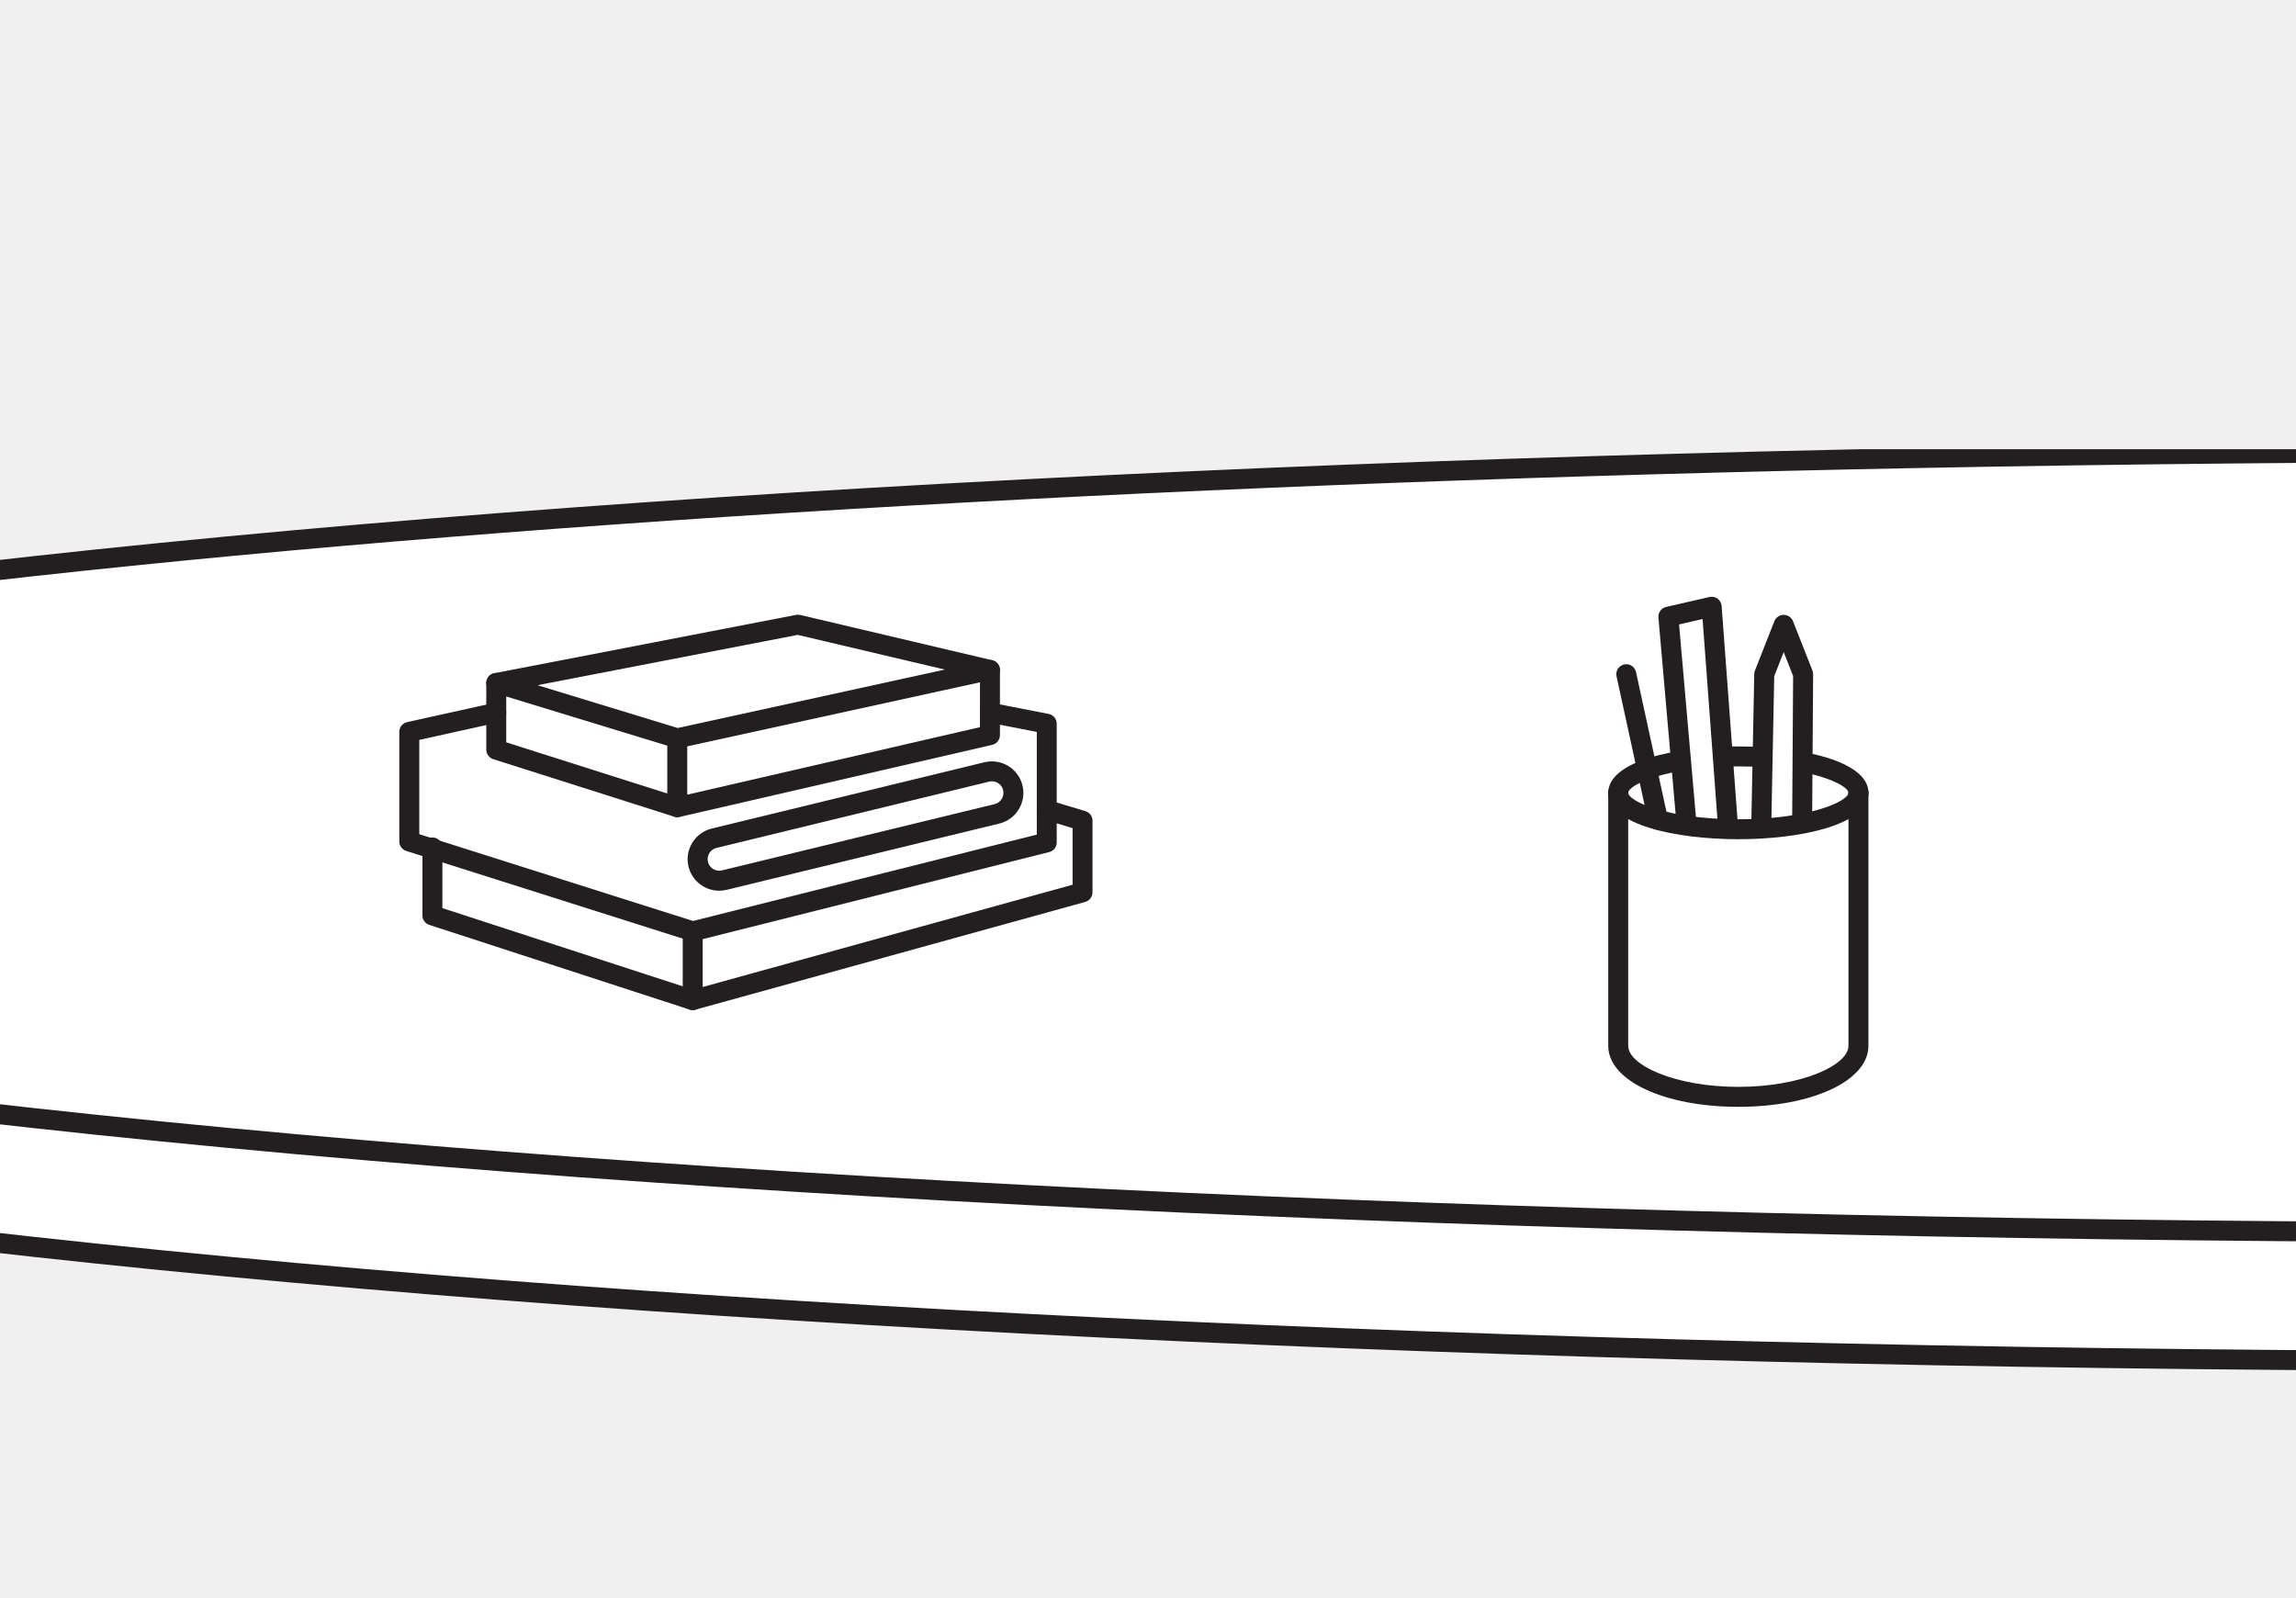
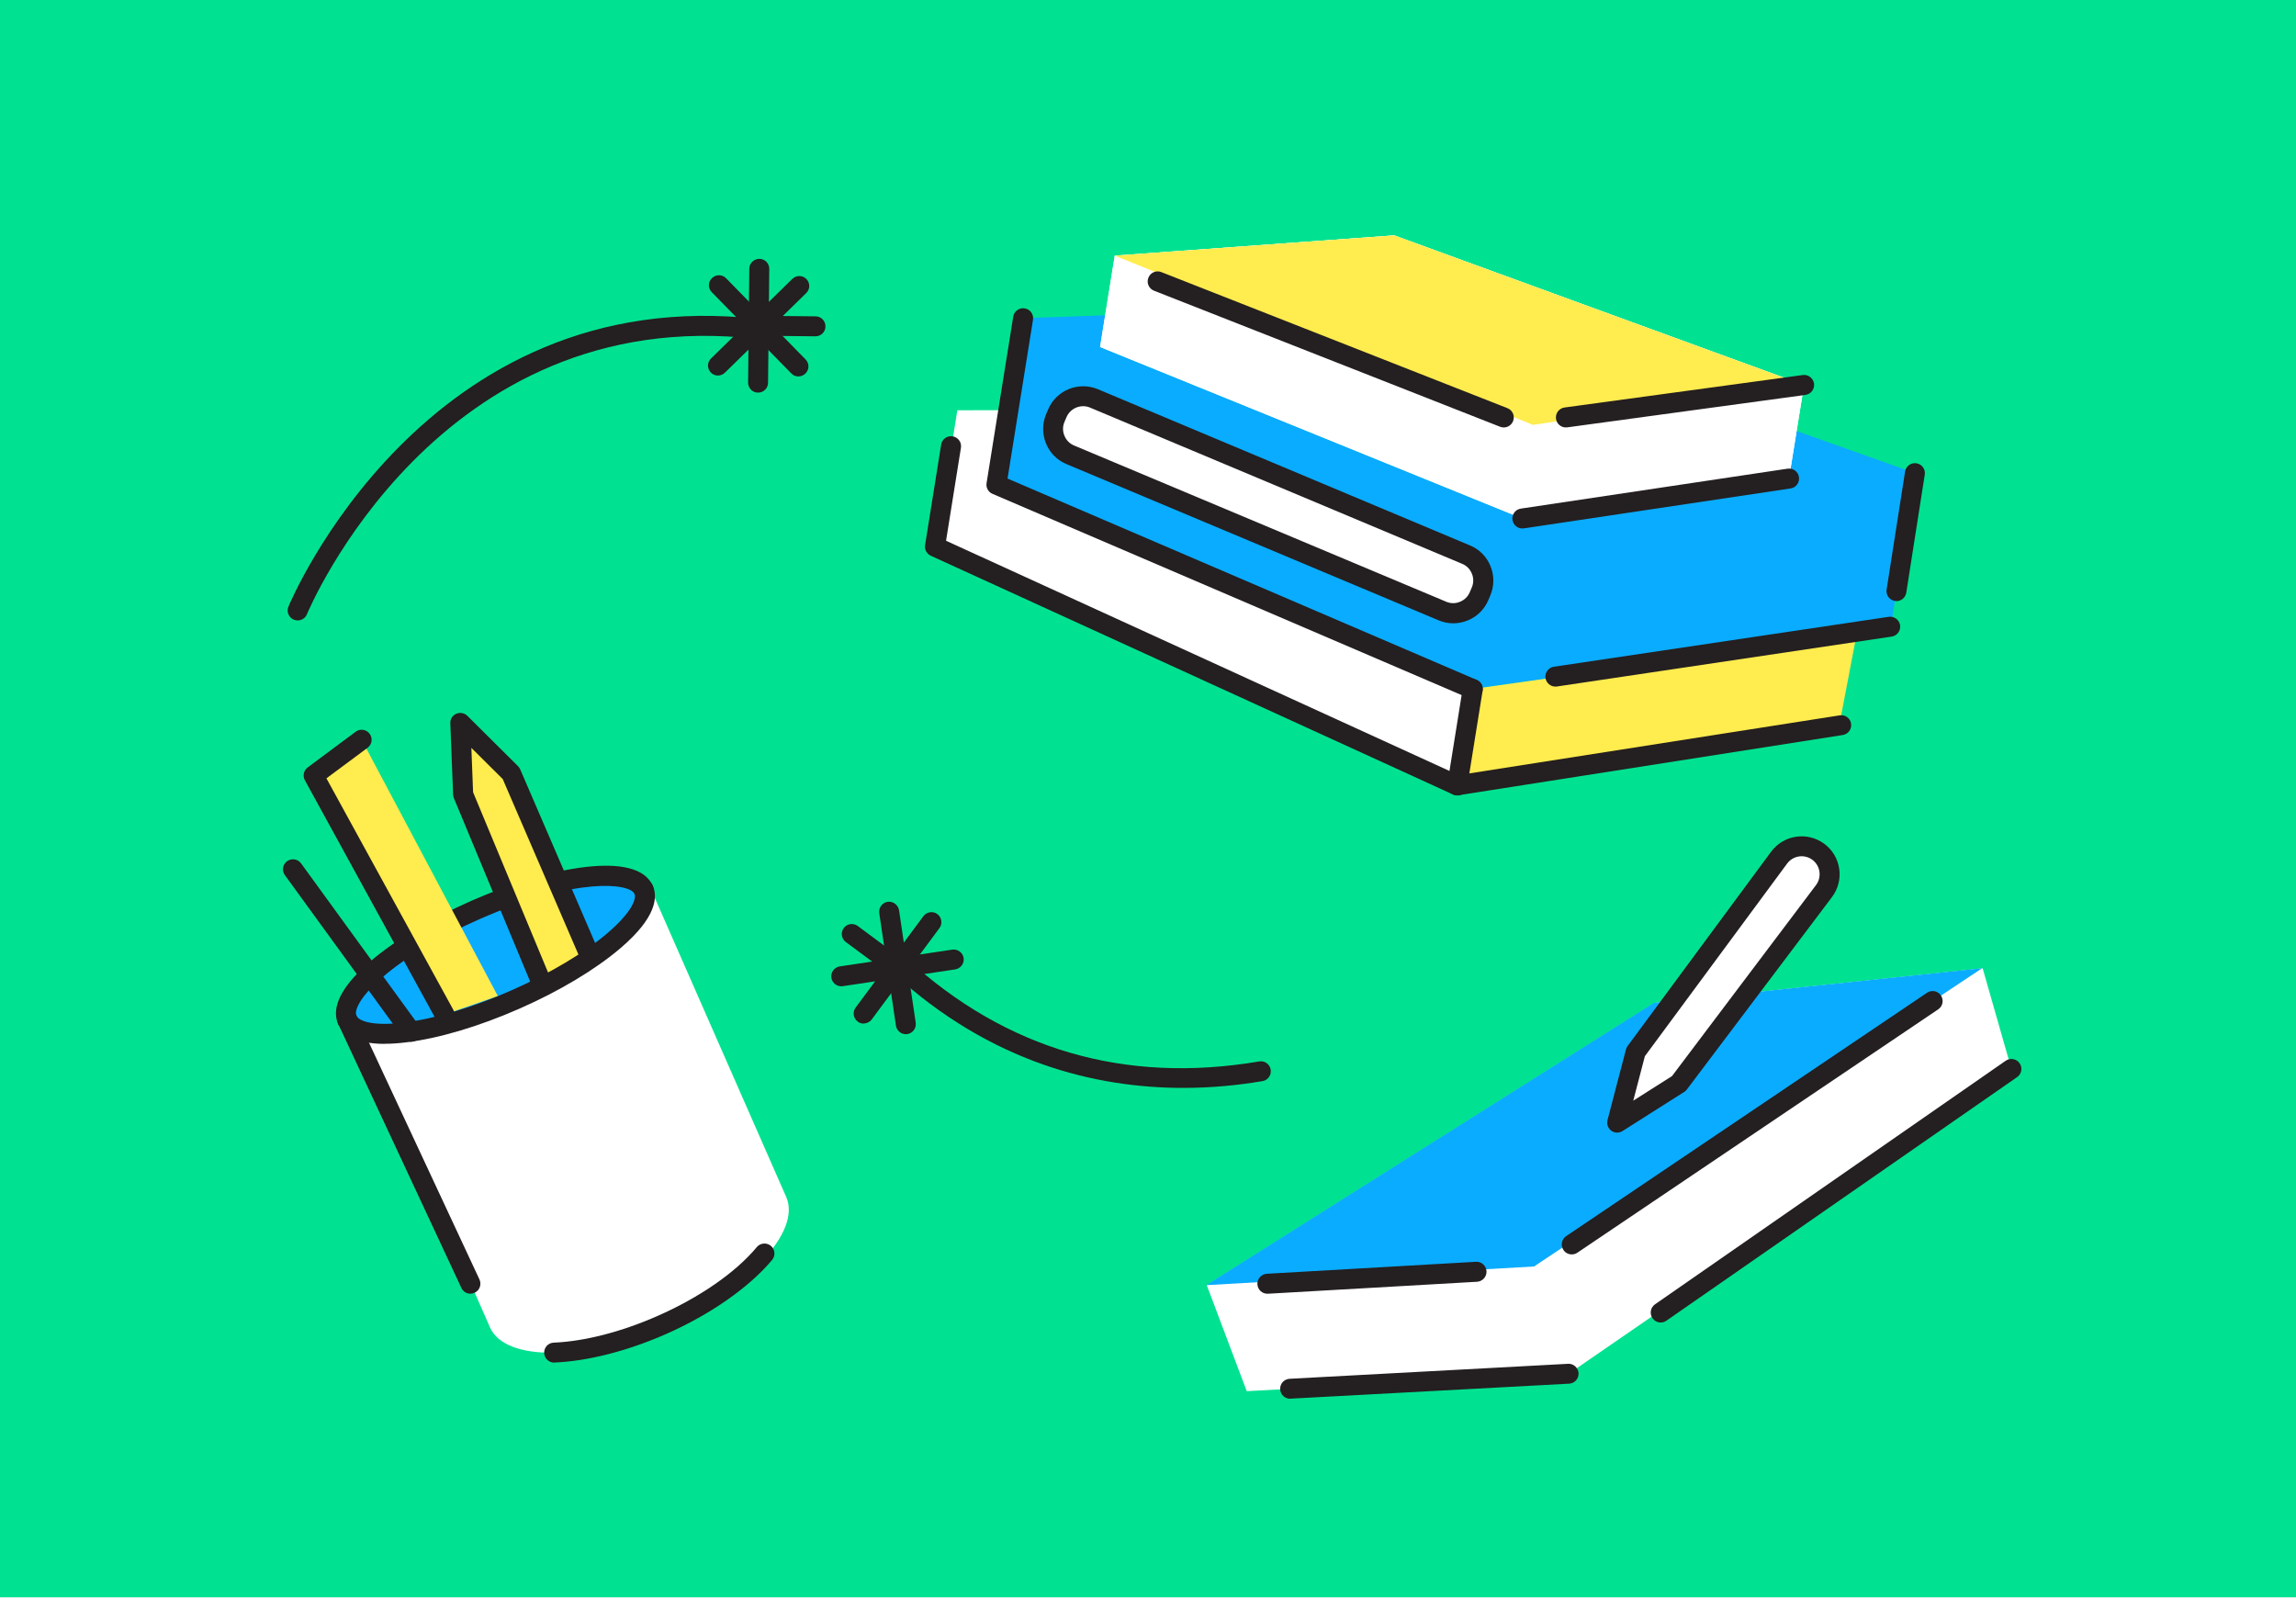
- <svg xmlns="http://www.w3.org/2000/svg" width="230" height="160" viewBox="0 0 230 160" fill="none">
-   <g clip-path="url(#clip0_1954_93978)">
-     <g clip-path="url(#clip1_1954_93978)">
-       <path d="M255 45.432C58.388 45.432 -101 62.928 -101 84.512V97.412C-101 102.848 -90.888 108.024 -72.62 112.728H-72.64L-71.16 213.176H-62.284L-60.844 115.46L-60.908 115.444C-1.54 127.952 117.64 136.492 255 136.492C392.36 136.492 511.54 127.952 570.908 115.444L570.844 115.46L572.284 213.176H581.16L582.64 112.724H582.62C600.888 108.024 611 102.848 611 97.412V84.512C611 62.928 451.612 45.432 255 45.432Z" fill="white" />
-       <path d="M255 124.44C159.872 124.44 70.436 120.372 3.16 112.988C-29.584 109.392 -55.3 105.204 -73.276 100.54C-92.604 95.52 -102 90.228 -102 84.36C-102 78.492 -92.604 73.196 -73.276 68.18C-55.3 63.516 -29.584 59.328 3.16 55.732C70.436 48.344 159.872 44.28 255 44.28C350.128 44.28 439.564 48.348 506.84 55.732C539.58 59.328 565.3 63.516 583.276 68.18C602.604 73.196 612 78.488 612 84.36C612 90.232 602.604 95.524 583.276 100.54C565.3 105.204 539.584 109.392 506.84 112.988C439.564 120.372 350.128 124.44 255 124.44ZM255 46.28C233.7 46.28 212.688 46.484 192.148 46.884C121.012 48.268 55.524 51.996 3.38 57.72C-29.268 61.304 -54.888 65.476 -72.772 70.116C-96.464 76.264 -100 81.68 -100 84.36C-100 87.04 -96.464 92.456 -72.772 98.604C-54.888 103.244 -29.268 107.416 3.38 111C70.584 118.376 159.944 122.44 255 122.44C350.056 122.44 439.416 118.376 506.62 111C539.268 107.416 564.888 103.244 582.772 98.604C606.464 92.456 610 87.04 610 84.36C610 81.68 606.464 76.264 582.772 70.116C564.888 65.476 539.268 61.304 506.62 57.72C439.416 50.34 350.056 46.28 255 46.28Z" fill="#231F20" />
-       <path d="M255 137.34C159.872 137.34 70.436 133.272 3.16 125.888C-29.584 122.292 -55.3 118.104 -73.276 113.44C-92.604 108.424 -102 103.132 -102 97.26C-102 96.708 -101.552 96.26 -101 96.26C-100.448 96.26 -100 96.708 -100 97.26C-100 99.94 -96.464 105.356 -72.772 111.504C-54.888 116.144 -29.268 120.316 3.38 123.9C70.584 131.276 159.944 135.34 255 135.34C350.056 135.34 439.416 131.276 506.62 123.9C539.268 120.316 564.888 116.144 582.772 111.504C606.464 105.356 610 99.94 610 97.26C610 96.708 610.448 96.26 611 96.26C611.552 96.26 612 96.708 612 97.26C612 103.132 602.604 108.424 583.276 113.44C565.3 118.104 539.584 122.292 506.84 125.888C439.564 133.272 350.128 137.34 255 137.34Z" fill="#231F20" />
-       <path d="M167.104 74.421C167.104 72.405 172.492 70.773 179.136 70.773C185.78 70.773 191.168 72.405 191.168 74.421" fill="white" />
-       <path d="M186.171 80.421C185.619 80.421 185.171 79.973 185.171 79.421C185.171 78.629 181.419 76.773 174.139 76.773C166.859 76.773 163.107 78.629 163.107 79.421C163.107 79.973 162.659 80.421 162.107 80.421C161.555 80.421 161.107 79.973 161.107 79.421C161.107 76.229 167.863 74.773 174.139 74.773C180.415 74.773 187.171 76.229 187.171 79.421C187.171 79.973 186.723 80.421 186.171 80.421Z" fill="#231F20" />
-       <path d="M174.136 110.877C166.708 110.877 161.104 108.249 161.104 104.769V79.421C161.104 78.868 161.552 78.421 162.104 78.421C162.656 78.421 163.104 78.868 163.104 79.421V104.769C163.104 106.709 167.824 108.877 174.136 108.877C180.448 108.877 185.168 106.709 185.168 104.769V79.421C185.168 78.868 185.616 78.421 186.168 78.421C186.72 78.421 187.168 78.868 187.168 79.421V104.769C187.168 108.253 181.564 110.877 174.136 110.877Z" fill="#231F20" />
-       <path d="M166.091 83.132C165.631 83.132 165.215 82.812 165.115 82.344L161.935 67.749C161.819 67.209 162.159 66.677 162.699 66.561C163.239 66.445 163.771 66.784 163.887 67.325L167.067 81.921C167.183 82.46 166.843 82.993 166.303 83.109C166.231 83.124 166.159 83.132 166.091 83.132Z" fill="#231F20" />
-       <path d="M168.891 81.965L167.123 61.773L171.467 60.776L173.063 82.3" fill="white" />
-       <path d="M173.063 83.3C172.543 83.3 172.107 82.9 172.067 82.376L170.555 62.012L168.199 62.552L169.891 81.88C169.939 82.432 169.531 82.916 168.983 82.964C168.431 83.012 167.947 82.604 167.899 82.056L166.131 61.86C166.087 61.364 166.419 60.908 166.903 60.8L171.243 59.804C171.527 59.74 171.827 59.804 172.059 59.972C172.295 60.144 172.443 60.412 172.463 60.704L174.063 82.228C174.103 82.78 173.691 83.26 173.139 83.3C173.115 83.3 173.087 83.3 173.063 83.3Z" fill="#231F20" />
-       <path d="M176.439 82.3L176.731 67.54L178.675 62.593L180.623 67.54L180.523 82.3" fill="white" />
-       <path d="M176.44 83.3C176.44 83.3 176.428 83.3 176.42 83.3C175.868 83.288 175.428 82.832 175.44 82.281L175.732 67.52C175.732 67.4 175.756 67.284 175.8 67.172L177.748 62.224C177.9 61.84 178.268 61.593 178.68 61.593C179.092 61.593 179.46 61.844 179.612 62.224L181.56 67.172C181.608 67.293 181.632 67.416 181.628 67.544L181.528 82.305C181.528 82.853 181.076 83.296 180.528 83.296H180.52C179.968 83.296 179.524 82.841 179.528 82.288L179.624 67.721L178.68 65.32L177.732 67.737L177.444 82.317C177.432 82.861 176.988 83.296 176.444 83.296L176.44 83.3Z" fill="#231F20" />
-       <path d="M174.136 84.069C167.86 84.069 161.104 82.612 161.104 79.421C161.104 78.868 161.552 78.421 162.104 78.421C162.656 78.421 163.104 78.868 163.104 79.421C163.104 80.213 166.856 82.069 174.136 82.069C181.416 82.069 185.168 80.213 185.168 79.421C185.168 78.868 185.616 78.421 186.168 78.421C186.72 78.421 187.168 78.868 187.168 79.421C187.168 82.612 180.412 84.069 174.136 84.069Z" fill="#231F20" />
-       <path d="M46.388 91.516C46.388 91.516 55.056 81.472 71.092 83.12L43.312 74.756C43.312 74.756 29.296 73.816 19.42 82.224L46.392 91.516H46.388Z" fill="white" />
-       <path d="M67.844 74.96C67.744 74.96 67.648 74.944 67.552 74.916L49.42 69.376C48.98 69.24 48.688 68.824 48.712 68.368C48.736 67.912 49.068 67.528 49.52 67.44L79.74 61.596C79.88 61.568 80.02 61.572 80.16 61.604L99.396 66.14C99.852 66.248 100.172 66.656 100.168 67.12C100.168 67.588 99.836 67.988 99.38 68.088L68.056 74.936C67.984 74.952 67.916 74.96 67.844 74.96ZM53.848 68.64L67.884 72.928L94.656 67.076L79.912 63.6L53.848 68.64Z" fill="#231F20" />
-       <path d="M67.844 81.86C67.62 81.86 67.4 81.784 67.22 81.644C66.98 81.456 66.844 81.168 66.844 80.86V73.96C66.844 73.408 67.292 72.96 67.844 72.96C68.396 72.96 68.844 73.408 68.844 73.96V79.604L98.168 72.844V67.112C98.168 66.56 98.616 66.112 99.168 66.112C99.72 66.112 100.168 66.56 100.168 67.112V73.64C100.168 74.104 99.848 74.508 99.392 74.616L68.068 81.84C67.992 81.856 67.92 81.864 67.844 81.864V81.86Z" fill="#231F20" />
-       <path d="M67.845 81.86C67.745 81.86 67.641 81.844 67.541 81.812L49.409 76.048C48.993 75.916 48.713 75.532 48.713 75.096V68.416C48.713 67.864 49.161 67.416 49.713 67.416C50.265 67.416 50.713 67.864 50.713 68.416V74.364L68.145 79.904C68.673 80.072 68.961 80.632 68.797 81.16C68.661 81.584 68.269 81.856 67.845 81.856V81.86Z" fill="#231F20" />
-       <path d="M69.392 94.296C69.288 94.296 69.188 94.28 69.088 94.248L40.696 85.244C40.28 85.112 40 84.728 40 84.292V73.316C40 72.848 40.324 72.44 40.784 72.34L49.496 70.412C50.036 70.292 50.568 70.632 50.688 71.172C50.808 71.712 50.468 72.244 49.928 72.364L42 74.12V83.564L69.424 92.26L103.86 83.608V73.32L98.976 72.372C98.432 72.268 98.08 71.74 98.184 71.2C98.288 70.656 98.816 70.304 99.356 70.408L105.048 71.516C105.516 71.608 105.856 72.02 105.856 72.496V84.388C105.856 84.848 105.544 85.248 105.1 85.356L69.632 94.268C69.552 94.288 69.468 94.3 69.388 94.3L69.392 94.296Z" fill="#231F20" />
-       <path d="M72.044 89.228C70.62 89.228 69.324 88.256 68.972 86.816C68.772 85.996 68.904 85.148 69.344 84.428C69.784 83.708 70.476 83.2 71.296 83L98.612 76.36C100.304 75.948 102.016 76.992 102.428 78.684C102.84 80.376 101.796 82.088 100.104 82.5L72.788 89.14C72.54 89.2 72.288 89.228 72.044 89.228ZM99.36 78.268C99.268 78.268 99.176 78.28 99.088 78.3L71.772 84.94C71.472 85.012 71.216 85.2 71.056 85.464C70.896 85.728 70.848 86.04 70.92 86.34C71.072 86.96 71.7 87.344 72.32 87.192L99.636 80.552C100.256 80.4 100.64 79.772 100.488 79.152C100.36 78.624 99.884 78.268 99.36 78.268Z" fill="#231F20" />
-       <path d="M69.393 101.184C69.177 101.184 68.965 101.112 68.789 100.98C68.541 100.792 68.393 100.496 68.393 100.184V93.296C68.393 92.744 68.841 92.296 69.393 92.296C69.945 92.296 70.393 92.744 70.393 93.296V98.872L107.445 88.628V82.956L104.573 82.096C104.045 81.936 103.745 81.38 103.901 80.852C104.061 80.324 104.617 80.024 105.145 80.18L108.729 81.256C109.153 81.384 109.441 81.772 109.441 82.212V89.388C109.441 89.836 109.141 90.232 108.709 90.352L69.657 101.148C69.569 101.172 69.481 101.184 69.389 101.184H69.393Z" fill="#231F20" />
-       <path d="M69.392 101.184C69.288 101.184 69.184 101.168 69.084 101.136L43.008 92.652C42.596 92.52 42.316 92.136 42.316 91.7V84.892C42.316 84.34 42.764 83.892 43.316 83.892C43.868 83.892 44.316 84.34 44.316 84.892V90.972L69.704 99.232C70.228 99.404 70.516 99.968 70.344 100.492C70.208 100.916 69.816 101.184 69.392 101.184Z" fill="#231F20" />
+ <svg xmlns="http://www.w3.org/2000/svg" id="Layer_1" data-name="Layer 1" viewBox="0 0 230 160">
+   <defs>
+     <style>
+       .cls-1 {
+         fill: #00e291;
+       }
+ 
+       .cls-2 {
+         fill: #fff;
+       }
+ 
+       .cls-3 {
+         fill: #ffec4f;
+       }
+ 
+       .cls-4 {
+         fill: #241f20;
+       }
+ 
+       .cls-5 {
+         fill: #0aacff;
+       }
+     </style>
+   </defs>
+   <rect class="cls-1" width="230" height="160" />
+   <polygon class="cls-2" points="95.9 41.1 93.75 54.6 145.82 78.64 149.09 60.1 100.54 41.09 95.9 41.1" />
+   <g>
+     <polygon class="cls-5" points="102.48 31.87 144.06 30.42 191.83 47.39 189.37 63.1 147.53 69.02 99.81 48.55 102.48 31.87" />
+     <rect class="cls-2" x="104.01" y="47.5" width="46.05" height="6.13" rx="2.81" ry="2.81" transform="translate(224.59 146.36) rotate(-157.23)" />
+     <g>
+       <polygon class="cls-2" points="111.67 25.61 139.66 23.58 180.72 38.57 179.21 47.93 152.5 51.94 110.2 34.76 111.67 25.61" />
+       <polyline class="cls-2" points="152.5 51.94 110.2 34.76 111.67 25.61 139.66 23.58 180.72 38.57 179.21 47.93 152.5 51.94" />
+     </g>
+     <polygon class="cls-3" points="146.19 79.22 147.53 69.02 185.98 63.58 184.23 72.75 146.19 79.22" />
+     <path class="cls-4" d="M152.5,52.94c-.49,0-.91-.36-.99-.85-.08-.55.29-1.06.84-1.14l26.72-4c.56-.08,1.06.3,1.14.84.08.55-.29,1.06-.84,1.14l-26.72,4c-.05,0-.1.01-.15.01Z" />
+     <path class="cls-4" d="M189.98,60.21c-.05,0-.1,0-.16-.01-.55-.09-.92-.6-.83-1.14l1.85-11.82c.08-.54.6-.92,1.14-.83.55.09.92.6.83,1.14l-1.85,11.82c-.08.49-.5.85-.99.85Z" />
+     <g>
+       <path class="cls-4" d="M147.53,70.02c-.13,0-.27-.03-.39-.08l-47.72-20.47c-.42-.18-.67-.62-.59-1.08l2.67-16.67c.09-.55.6-.92,1.15-.83.55.09.92.6.83,1.15l-2.55,15.9,47,20.17c.51.22.74.81.52,1.31-.16.38-.53.61-.92.61Z" />
+       <path class="cls-4" d="M155.81,68.78c-.49,0-.91-.36-.99-.85-.08-.55.3-1.06.84-1.14l33.54-5c.55-.08,1.06.3,1.14.84.08.55-.3,1.06-.84,1.14l-33.54,5s-.1.01-.15.01Z" />
+       <path class="cls-4" d="M145.58,62.44c-.5,0-1-.1-1.47-.3l-37.28-15.65c-.94-.39-1.67-1.13-2.05-2.07-.38-.94-.38-1.98.01-2.92l.2-.47c.81-1.94,3.05-2.85,4.99-2.04l37.28,15.65c.94.39,1.67,1.13,2.05,2.07.38.94.38,1.98-.01,2.92l-.2.47c-.39.94-1.13,1.67-2.07,2.05-.46.19-.95.29-1.44.29ZM108.5,40.69c-.71,0-1.38.42-1.67,1.11l-.2.47c-.19.45-.19.94,0,1.38.18.45.53.8.97.98h0l37.28,15.65c.45.19.94.19,1.38,0,.45-.18.8-.53.98-.97l.2-.47c.19-.45.19-.94,0-1.38-.18-.45-.53-.8-.97-.98l-37.28-15.65c-.23-.1-.46-.14-.7-.14Z" />
+       <path class="cls-4" d="M145.98,79.68c-.14,0-.28-.03-.42-.09l-52.32-23.92c-.41-.19-.64-.62-.57-1.07l1.61-10.06c.09-.55.6-.92,1.15-.83.55.09.92.6.83,1.15l-1.49,9.31,50.43,23.06,1.34-8.36c.09-.55.6-.92,1.15-.83.55.09.92.6.83,1.15l-1.55,9.66c-.05.31-.24.58-.52.72-.15.08-.31.12-.47.12Z" />
+       <path class="cls-4" d="M145.98,79.68c-.48,0-.91-.35-.99-.85-.08-.55.29-1.06.83-1.14l38.47-6.03c.56-.09,1.06.29,1.14.83.08.55-.29,1.06-.83,1.14l-38.47,6.03c-.05,0-.11.01-.16.01Z" />
    </g>
  </g>
-   <defs>
-     <clipPath id="clip0_1954_93978">
-       <rect width="230" height="160" rx="8" fill="white" />
-     </clipPath>
-     <clipPath id="clip1_1954_93978">
-       <rect width="720" height="170" fill="white" transform="translate(-105 45)" />
-     </clipPath>
-   </defs>
+   <g>
+     <g>
+       <path class="cls-4" d="M75.94,39.33h-.01c-.55,0-1-.46-.99-1.01l.12-11.4c0-.55.45-.98,1.01-.99.55,0,1,.46.99,1.01l-.12,11.4c0,.55-.45.99-1,.99Z" />
+       <path class="cls-4" d="M81.69,33.69h-.01l-5.76-.06c-.55,0-1-.46-.99-1.01,0-.55.45-.99,1-.99h.01l5.76.06c.55,0,1,.46.99,1.01,0,.55-.45.99-1,.99Z" />
+       <path class="cls-4" d="M79.98,37.71c-.26,0-.52-.1-.71-.3l-7.97-8.14c-.39-.4-.38-1.03.02-1.41.4-.39,1.03-.38,1.41.01l7.97,8.14c.39.4.38,1.03-.02,1.41-.19.19-.45.29-.7.29Z" />
+       <path class="cls-4" d="M71.92,37.62c-.26,0-.52-.1-.71-.3-.39-.4-.38-1.03.02-1.41l8.14-7.97c.4-.39,1.03-.38,1.41.01.39.4.38,1.03-.02,1.41l-8.14,7.97c-.19.19-.45.29-.7.29Z" />
+     </g>
+     <path class="cls-4" d="M29.82,62.15c-.13,0-.25-.02-.38-.07-.51-.21-.76-.79-.55-1.3.13-.33,13.63-32.68,47.14-28.82.55.06.94.56.88,1.11s-.55.94-1.11.88c-31.98-3.69-44.93,27.27-45.05,27.58-.16.39-.53.62-.93.62Z" />
+   </g>
+   <g>
+     <path class="cls-4" d="M86.51,102.54c-.21,0-.42-.06-.59-.2-.44-.33-.54-.96-.21-1.4l6.79-9.16c.33-.44.96-.54,1.4-.21.44.33.54.96.21,1.4l-6.79,9.16c-.2.26-.5.4-.8.4Z" />
+     <path class="cls-4" d="M89.95,98c-.21,0-.42-.06-.59-.2l-4.63-3.43c-.44-.33-.54-.96-.21-1.4.33-.44.96-.54,1.4-.21l4.63,3.43c.44.33.54.96.21,1.4-.2.26-.5.4-.8.4Z" />
+     <path class="cls-4" d="M90.74,103.6c-.49,0-.91-.36-.99-.85l-1.67-11.27c-.08-.55.3-1.06.84-1.14.53-.08,1.05.3,1.14.84l1.67,11.27c.08.55-.3,1.06-.84,1.14-.05,0-.1.01-.15.01Z" />
+     <path class="cls-4" d="M84.27,98.8c-.49,0-.91-.36-.99-.85-.08-.55.3-1.05.84-1.14l11.27-1.68c.55-.08,1.06.3,1.14.84s-.3,1.05-.84,1.14l-11.27,1.68s-.1.01-.15.01Z" />
+   </g>
+   <path class="cls-4" d="M118.52,108.98c-8.74,0-19.26-2.52-29.04-11.49-.41-.37-.43-1.01-.06-1.41.37-.41,1-.43,1.41-.06,9.95,9.12,21.83,12.59,35.31,10.31.54-.1,1.06.27,1.15.82.09.54-.27,1.06-.82,1.15-2.4.41-5.08.68-7.96.68Z" />
+   <ellipse class="cls-5" cx="50.11" cy="95.65" rx="16.21" ry="4.92" transform="translate(-34.25 28.25) rotate(-23.73)" />
+   <path class="cls-2" d="M35.34,101.68c1.09,2.49,8.62,1.58,16.82-2.02,8.2-3.6,13.96-8.54,12.86-11.02l13.74,31.27c1.53,3.48-3.88,9.22-12.07,12.83-8.2,3.6-16.08,3.7-17.61.22l-13.74-31.27Z" />
+   <path class="cls-4" d="M34.79,103.17c-.38,0-.75-.22-.92-.6-.51-1.16-.37-3.19,3.21-6.25,2.5-2.14,6.11-4.31,10.16-6.09,7.83-3.44,16.58-5.07,18.14-1.51.22.51,0,1.1-.51,1.32-.51.22-1.1,0-1.32-.51-.45-1.02-5.72-1.76-15.5,2.54-3.88,1.7-7.31,3.75-9.67,5.77-2.53,2.17-2.88,3.49-2.68,3.93.22.51,0,1.1-.51,1.32-.13.06-.27.08-.4.08Z" />
+   <path class="cls-4" d="M41.18,104.36c-.31,0-.61-.14-.81-.41l-11.83-16.28c-.33-.45-.23-1.07.22-1.4.45-.32,1.07-.23,1.4.22l11.83,16.28c.33.45.23,1.07-.22,1.4-.18.13-.38.19-.59.19Z" />
+   <polyline class="cls-3" points="44.55 101.63 31.42 77.68 36.23 74.1 49.87 99.78" />
+   <g>
+     <polyline class="cls-3" points="54.03 97.95 46.39 79.59 46.11 72.43 51.19 77.48 59.07 95.74" />
+     <path class="cls-4" d="M54.03,98.95c-.39,0-.76-.23-.92-.62l-7.64-18.37c-.05-.11-.07-.23-.08-.35l-.28-7.16c-.02-.41.22-.79.6-.95.38-.16.82-.08,1.11.21l5.08,5.05c.09.09.16.2.21.31l7.88,18.26c.22.51-.01,1.1-.52,1.31-.51.22-1.1-.02-1.31-.52l-7.8-18.08-3.14-3.12.17,4.44,7.57,18.2c.21.51-.03,1.1-.54,1.31-.12.05-.26.08-.38.08Z" />
+   </g>
+   <path class="cls-4" d="M38.54,104.57c-3.07,0-4.24-1.04-4.66-2-.22-.51,0-1.1.51-1.32.51-.22,1.1,0,1.32.51.19.44,1.4,1.08,4.71.68,3.08-.37,6.92-1.51,10.79-3.22s7.31-3.75,9.67-5.77c2.53-2.17,2.88-3.49,2.68-3.93-.22-.51,0-1.1.51-1.32.51-.22,1.1,0,1.32.51.51,1.16.37,3.19-3.21,6.25-2.5,2.14-6.11,4.31-10.16,6.09-4.05,1.78-8.09,2.98-11.36,3.37-.79.1-1.5.14-2.12.14Z" />
+   <path class="cls-4" d="M47.13,129.6c-.38,0-.74-.21-.91-.58l-12.33-26.43c-.23-.5-.02-1.1.48-1.33.5-.23,1.1-.02,1.33.48l12.33,26.43c.23.5.02,1.1-.48,1.33-.14.06-.28.09-.42.09Z" />
+   <path class="cls-4" d="M44.55,102.63c-.35,0-.7-.19-.88-.52l-13.13-23.95c-.24-.44-.12-.98.28-1.28l4.81-3.58c.44-.33,1.07-.24,1.4.21.33.44.24,1.07-.21,1.4l-4.12,3.06,12.71,23.19c.27.48.09,1.09-.4,1.36-.15.08-.32.12-.48.12Z" />
+   <path class="cls-4" d="M55.51,136.5c-.53,0-.97-.42-1-.96-.02-.55.4-1.02.96-1.04,3.09-.13,6.78-1.08,10.39-2.67,4.21-1.85,7.84-4.36,9.95-6.9.35-.42.98-.48,1.41-.13.42.35.48.98.13,1.41-2.31,2.76-6.2,5.48-10.68,7.45-3.83,1.68-7.78,2.69-11.11,2.83-.01,0-.03,0-.04,0Z" />
+   <polygon class="cls-2" points="120.89 128.75 165.75 100.46 198.61 97 201.49 107.08 157.14 137.62 124.89 139.36 120.89 128.75" />
+   <path class="cls-4" d="M166.36,132.48c-.32,0-.63-.15-.82-.43-.32-.45-.2-1.08.25-1.39l35.13-24.4c.45-.31,1.08-.2,1.39.25.32.45.2,1.08-.25,1.39l-35.13,24.4c-.17.12-.37.18-.57.18Z" />
+   <path class="cls-4" d="M129.24,140.12c-.53,0-.97-.41-1-.95-.03-.55.39-1.02.95-1.05l27.89-1.5c.53-.04,1.02.39,1.05.94.03.55-.39,1.02-.95,1.05l-27.89,1.5s-.04,0-.05,0Z" />
+   <polygon class="cls-3" points="111.67 25.61 153.56 42.56 180.72 38.57 139.66 23.58 111.67 25.61" />
+   <path class="cls-4" d="M150.64,42.82c-.12,0-.25-.02-.37-.07l-34.67-13.63c-.51-.2-.77-.78-.56-1.3.2-.52.79-.77,1.3-.56l34.67,13.63c.51.2.77.78.56,1.3-.16.39-.53.63-.93.63Z" />
+   <path class="cls-4" d="M156.86,42.82c-.49,0-.92-.36-.99-.87-.07-.55.31-1.05.86-1.13l23.86-3.25c.54-.08,1.05.31,1.13.86.07.55-.31,1.05-.86,1.13l-23.86,3.25s-.09,0-.14,0Z" />
+   <polygon class="cls-5" points="120.84 128.74 153.67 126.87 198.56 96.99 165.7 100.45 120.84 128.74" />
+   <g>
+     <path class="cls-2" d="M178.23,85.91l-14.38,19.47-1.85,7.08,6.18-3.92,14.54-19.28c.94-1.25.68-3.02-.58-3.94h0c-1.24-.91-2.99-.64-3.9.6Z" />
+     <path class="cls-4" d="M162,113.46c-.21,0-.42-.06-.59-.19-.33-.24-.48-.66-.38-1.06l1.85-7.08c.03-.12.09-.24.16-.34l14.38-19.47h0c1.24-1.68,3.61-2.04,5.3-.81.83.6,1.37,1.5,1.52,2.51.15,1.01-.11,2.02-.72,2.84l-14.54,19.28c-.07.1-.16.18-.26.24l-6.18,3.92c-.16.1-.35.16-.54.16ZM164.77,105.82l-1.16,4.44,3.88-2.46,14.43-19.14c.29-.39.41-.87.34-1.35-.07-.48-.33-.9-.72-1.19-.8-.58-1.92-.41-2.51.38l-14.26,19.31Z" />
+   </g>
+   <path class="cls-4" d="M126.96,129.6c-.53,0-.97-.41-1-.94-.03-.55.39-1.02.94-1.06l20.95-1.2c.55-.04,1.02.39,1.06.94.03.55-.39,1.02-.94,1.06l-20.95,1.2s-.04,0-.06,0Z" />
+   <path class="cls-4" d="M157.45,125.66c-.32,0-.64-.15-.83-.44-.31-.46-.19-1.08.27-1.39l36.15-24.38c.46-.31,1.08-.19,1.39.27.31.46.19,1.08-.27,1.39l-36.15,24.38c-.17.12-.37.17-.56.17Z" />
</svg>
